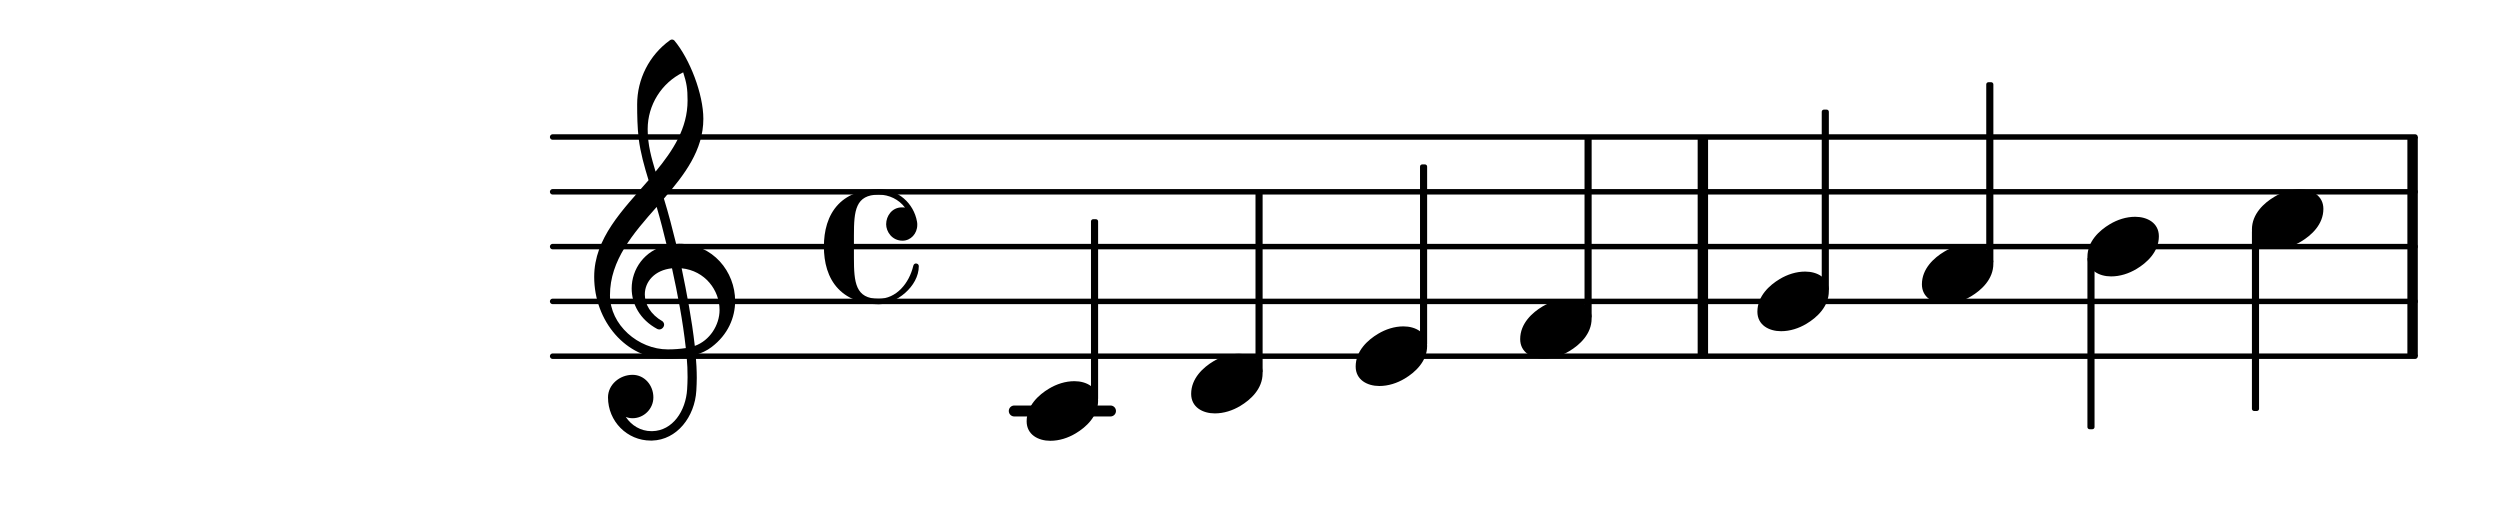
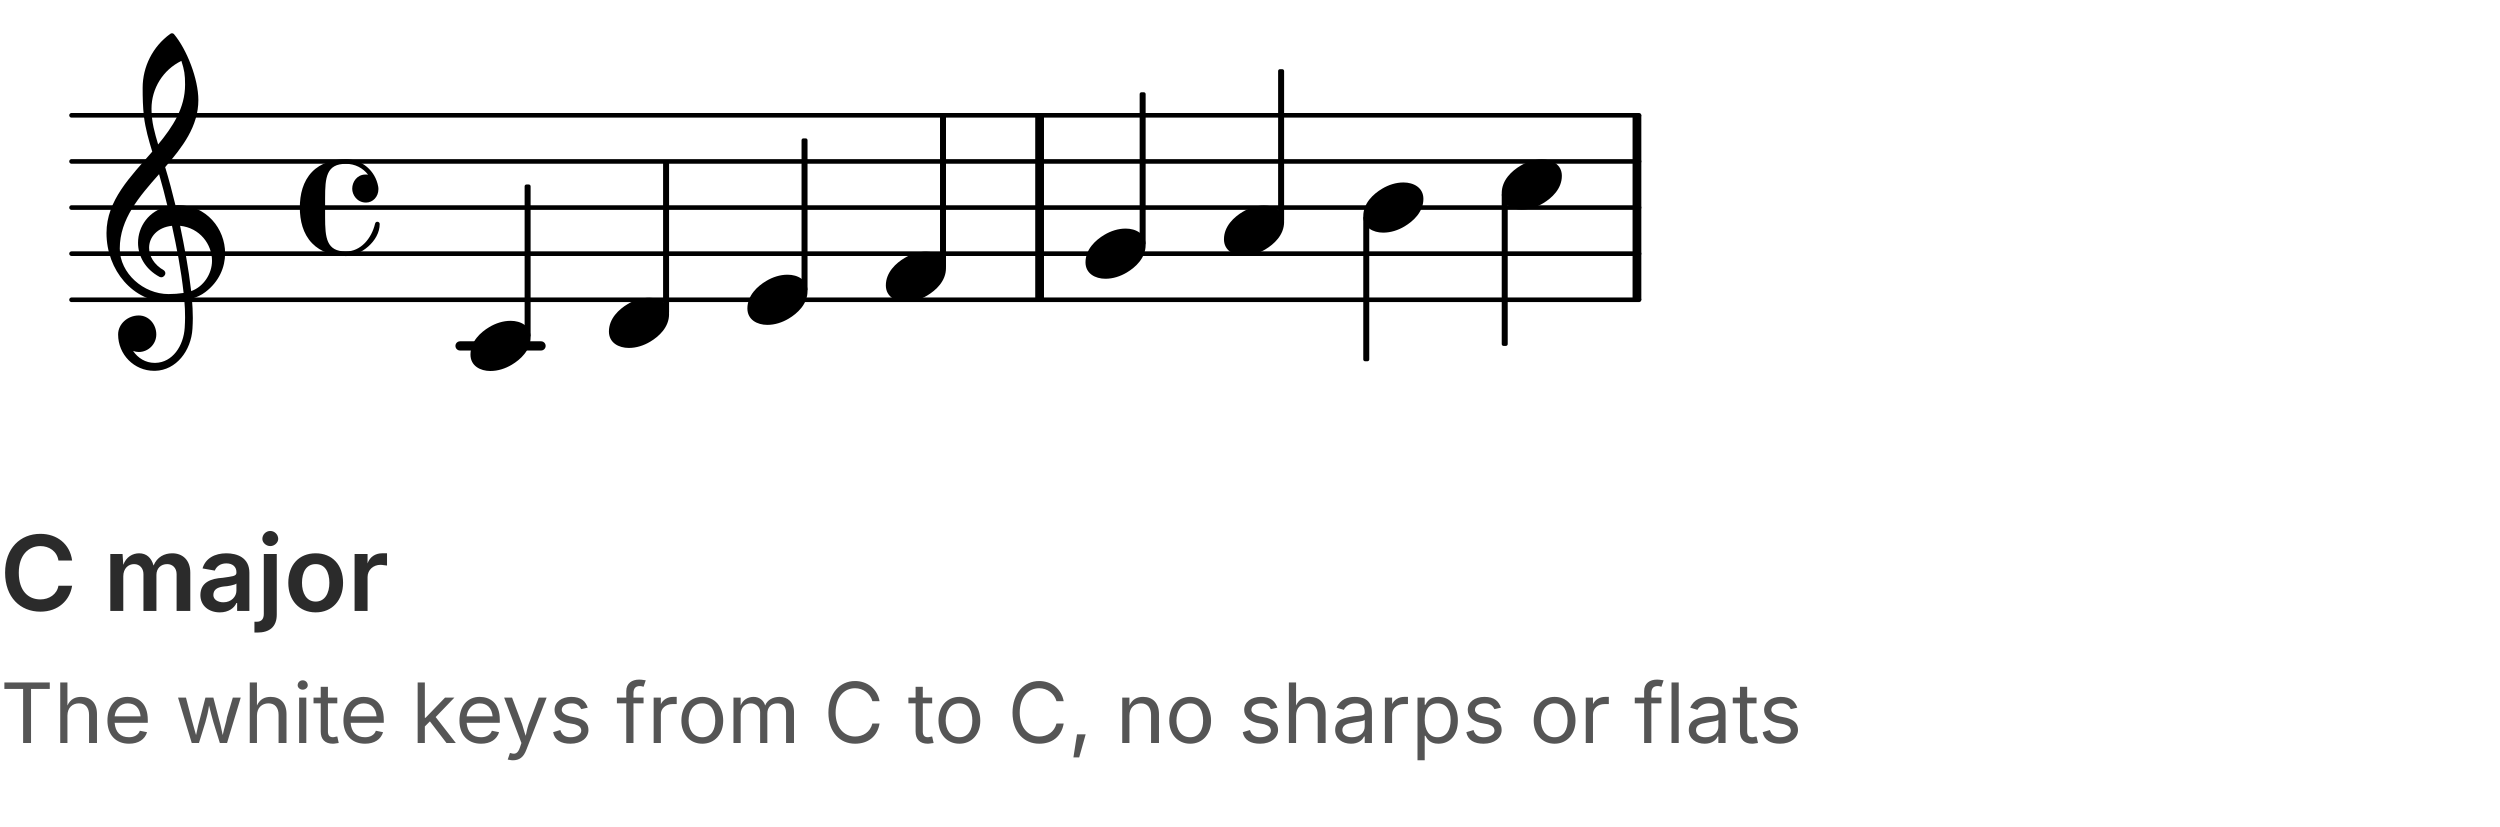
- <svg xmlns="http://www.w3.org/2000/svg" xmlns:xlink="http://www.w3.org/1999/xlink" version="1.2" width="80.17mm" height="16.40mm" viewBox="4.191 3.124 45.623 9.333">
+ <svg xmlns="http://www.w3.org/2000/svg" xmlns:xlink="http://www.w3.org/1999/xlink" version="1.2" width="95.25mm" height="31.481mm" viewBox="12.726 3.124 54.206 17.916">
  <style type="text/css">

tspan { white-space: pre; }

</style>
  <g transform="translate(14.2264, 9.6243)">
    <line stroke-linejoin="round" stroke-linecap="round" stroke-width="0.1" stroke="currentColor" x1="0.05" y1="0" x2="34.038" y2="0" />
  </g>
  <g transform="translate(14.2264, 8.6243)">
    <line stroke-linejoin="round" stroke-linecap="round" stroke-width="0.1" stroke="currentColor" x1="0.05" y1="0" x2="34.038" y2="0" />
  </g>
  <g transform="translate(14.2264, 7.6243)">
    <line stroke-linejoin="round" stroke-linecap="round" stroke-width="0.1" stroke="currentColor" x1="0.05" y1="0" x2="34.038" y2="0" />
  </g>
  <g transform="translate(14.2264, 6.6243)">
    <line stroke-linejoin="round" stroke-linecap="round" stroke-width="0.1" stroke="currentColor" x1="0.05" y1="0" x2="34.038" y2="0" />
  </g>
  <g transform="translate(14.2264, 5.6243)">
    <line stroke-linejoin="round" stroke-linecap="round" stroke-width="0.1" stroke="currentColor" x1="0.05" y1="0" x2="34.038" y2="0" />
  </g>
  <g transform="translate(48.1241, 7.6243)">
    <rect x="0" y="-2" width="0.19" height="4" ry="0" fill="currentColor" />
  </g>
  <g transform="translate(35.1721, 7.6243)">
    <rect x="0" y="-2" width="0.19" height="4" ry="0" fill="currentColor" />
  </g>
  <g transform="translate(5.6906, 10.6243)">
    <rect x="16.91" y="-0.1" width="1.956" height="0.2" ry="0.1" fill="currentColor" />
  </g>
  <g transform="translate(40.5036, 7.6243)">
    <rect x="-0.065" y="-3" width="0.13" height="3.314" ry="0.04" fill="currentColor" />
  </g>
  <a style="color:inherit;" xlink:href="textedit:///tmp/tmpztybuyjt.svg:17:16:17">
    <g transform="translate(39.2644, 8.1243)">
      <path transform="scale(0.004, -0.004)" d="M218 136c55 0 108 -28 108 -89c0 -71 -55 -121 -102 -149c-35 -21 -75 -34 -116 -34c-55 0 -108 28 -108 89c0 71 55 121 102 149c35 21 75 34 116 34z" fill="currentColor" />
    </g>
  </a>
  <g transform="translate(37.5013, 7.6243)">
    <rect x="-0.065" y="-2.5" width="0.13" height="3.314" ry="0.04" fill="currentColor" />
  </g>
  <a style="color:inherit;" xlink:href="textedit:///tmp/tmpztybuyjt.svg:18:16:17">
    <g transform="translate(42.2849, 7.6243)">
      <path transform="scale(0.004, -0.004)" d="M218 136c55 0 108 -28 108 -89c0 -71 -55 -121 -102 -149c-35 -21 -75 -34 -116 -34c-55 0 -108 28 -108 89c0 71 55 121 102 149c35 21 75 34 116 34z" fill="currentColor" />
    </g>
  </a>
  <g transform="translate(45.3521, 7.6243)">
    <rect x="-0.065" y="-0.314" width="0.13" height="3.314" ry="0.04" fill="currentColor" />
  </g>
  <a style="color:inherit;" xlink:href="textedit:///tmp/tmpztybuyjt.svg:19:16:17">
    <g transform="translate(45.2871, 7.1243)">
      <path transform="scale(0.004, -0.004)" d="M218 136c55 0 108 -28 108 -89c0 -71 -55 -121 -102 -149c-35 -21 -75 -34 -116 -34c-55 0 -108 28 -108 89c0 71 55 121 102 149c35 21 75 34 116 34z" fill="currentColor" />
    </g>
  </a>
  <g transform="translate(42.3499, 7.6243)">
    <rect x="-0.065" y="0.186" width="0.13" height="3.147" ry="0.04" fill="currentColor" />
  </g>
  <g transform="translate(27.1678, 7.6243)">
    <rect x="-0.065" y="-1" width="0.13" height="3.314" ry="0.04" fill="currentColor" />
  </g>
  <a style="color:inherit;" xlink:href="textedit:///tmp/tmpztybuyjt.svg:13:16:17">
    <g transform="translate(25.9286, 10.1243)">
      <path transform="scale(0.004, -0.004)" d="M218 136c55 0 108 -28 108 -89c0 -71 -55 -121 -102 -149c-35 -21 -75 -34 -116 -34c-55 0 -108 28 -108 89c0 71 55 121 102 149c35 21 75 34 116 34z" fill="currentColor" />
    </g>
  </a>
  <g transform="translate(24.1656, 7.6243)">
    <rect x="-0.065" y="-0.5" width="0.13" height="3.314" ry="0.04" fill="currentColor" />
  </g>
  <a style="color:inherit;" xlink:href="textedit:///tmp/tmpztybuyjt.svg:11:27:28">
    <g transform="translate(19.2264, 7.6243)">
      <path transform="scale(0.004, -0.004)" d="M359 27c-49 0 -75 42 -75 75c0 38 27 77 72 77c4 0 9 0 14 -1c-28 37 -72 59 -120 59c-106 0 -113 -73 -113 -186v-51v-51c0 -113 7 -187 113 -187c80 0 139 70 158 151c2 7 7 10 12 10c6 0 13 -4 13 -12c0 -94 -105 -174 -183 -174c-68 0 -137 21 -184 70 c-49 51 -66 122 -66 193s17 142 66 193c47 49 116 69 184 69c87 0 160 -63 175 -149c1 -5 1 -10 1 -14c0 -40 -30 -72 -67 -72z" fill="currentColor" />
    </g>
  </a>
  <g transform="translate(15.0264, 8.6243)">
    <path transform="scale(0.004, -0.004)" d="M266 -635h-6c-108 0 -195 88 -195 197c0 58 53 103 112 103c54 0 95 -47 95 -103c0 -52 -43 -95 -95 -95c-11 0 -21 2 -31 6c26 -39 68 -65 117 -65h4zM461 -203c68 24 113 95 113 164c0 90 -66 179 -173 190c24 -116 46 -231 60 -354zM74 28c0 -135 129 -247 264 -247 c28 0 55 2 82 6c-14 127 -37 245 -63 364c-79 -8 -124 -61 -124 -119c0 -44 25 -91 81 -123c5 -5 7 -10 7 -15c0 -11 -10 -22 -22 -22c-3 0 -6 1 -9 2c-80 43 -117 115 -117 185c0 88 58 174 160 197c-14 58 -29 117 -46 175c-107 -121 -213 -243 -213 -403zM335 -262 c-188 0 -333 172 -333 374c0 177 131 306 248 441c-19 62 -37 125 -45 190c-6 52 -7 104 -7 156c0 115 55 224 149 292c6 5 14 5 20 0c71 -84 133 -245 133 -358c0 -143 -86 -255 -180 -364c21 -68 39 -138 56 -207c4 0 9 1 13 1c155 0 256 -128 256 -261 c0 -76 -33 -154 -107 -210c-22 -17 -47 -28 -73 -36c3 -35 5 -70 5 -105c0 -19 -1 -39 -2 -58c-7 -119 -88 -225 -202 -228l1 43c93 2 153 92 159 191c1 18 2 37 2 55c0 31 -1 61 -4 92c-29 -5 -58 -8 -89 -8zM428 916c0 55 -4 79 -20 129c-99 -48 -162 -149 -162 -259 c0 -74 18 -133 36 -194c80 97 146 198 146 324z" fill="currentColor" />
  </g>
  <a style="color:inherit;" xlink:href="textedit:///tmp/tmpztybuyjt.svg:12:16:17">
    <g transform="translate(22.9264, 10.6243)">
      <path transform="scale(0.004, -0.004)" d="M218 136c55 0 108 -28 108 -89c0 -71 -55 -121 -102 -149c-35 -21 -75 -34 -116 -34c-55 0 -108 28 -108 89c0 71 55 121 102 149c35 21 75 34 116 34z" fill="currentColor" />
    </g>
  </a>
  <a style="color:inherit;" xlink:href="textedit:///tmp/tmpztybuyjt.svg:16:16:17">
    <g transform="translate(36.2621, 8.6243)">
      <path transform="scale(0.004, -0.004)" d="M218 136c55 0 108 -28 108 -89c0 -71 -55 -121 -102 -149c-35 -21 -75 -34 -116 -34c-55 0 -108 28 -108 89c0 71 55 121 102 149c35 21 75 34 116 34z" fill="currentColor" />
    </g>
  </a>
  <g transform="translate(33.1724, 7.6243)">
    <rect x="-0.065" y="-2" width="0.13" height="3.314" ry="0.04" fill="currentColor" />
  </g>
  <a style="color:inherit;" xlink:href="textedit:///tmp/tmpztybuyjt.svg:15:16:17">
    <g transform="translate(31.9331, 9.1243)">
      <path transform="scale(0.004, -0.004)" d="M218 136c55 0 108 -28 108 -89c0 -71 -55 -121 -102 -149c-35 -21 -75 -34 -116 -34c-55 0 -108 28 -108 89c0 71 55 121 102 149c35 21 75 34 116 34z" fill="currentColor" />
    </g>
  </a>
  <g transform="translate(30.1701, 7.6243)">
    <rect x="-0.065" y="-1.5" width="0.13" height="3.314" ry="0.04" fill="currentColor" />
  </g>
  <a style="color:inherit;" xlink:href="textedit:///tmp/tmpztybuyjt.svg:14:16:17">
    <g transform="translate(28.9309, 9.6243)">
      <path transform="scale(0.004, -0.004)" d="M218 136c55 0 108 -28 108 -89c0 -71 -55 -121 -102 -149c-35 -21 -75 -34 -116 -34c-55 0 -108 28 -108 89c0 71 55 121 102 149c35 21 75 34 116 34z" fill="currentColor" />
    </g>
  </a>
+   <g font-family="system-ui, -apple-system, Segoe UI, sans-serif">
+     <text x="12.726" y="16.372" font-size="2.259" fill="#2B2B2B" text-anchor="start" font-weight="600">C major</text>
+     <text x="12.726" y="19.233" font-size="1.807" fill="#555555" text-anchor="start">The white keys from C to C, no sharps or flats</text>
+   </g>
</svg>
